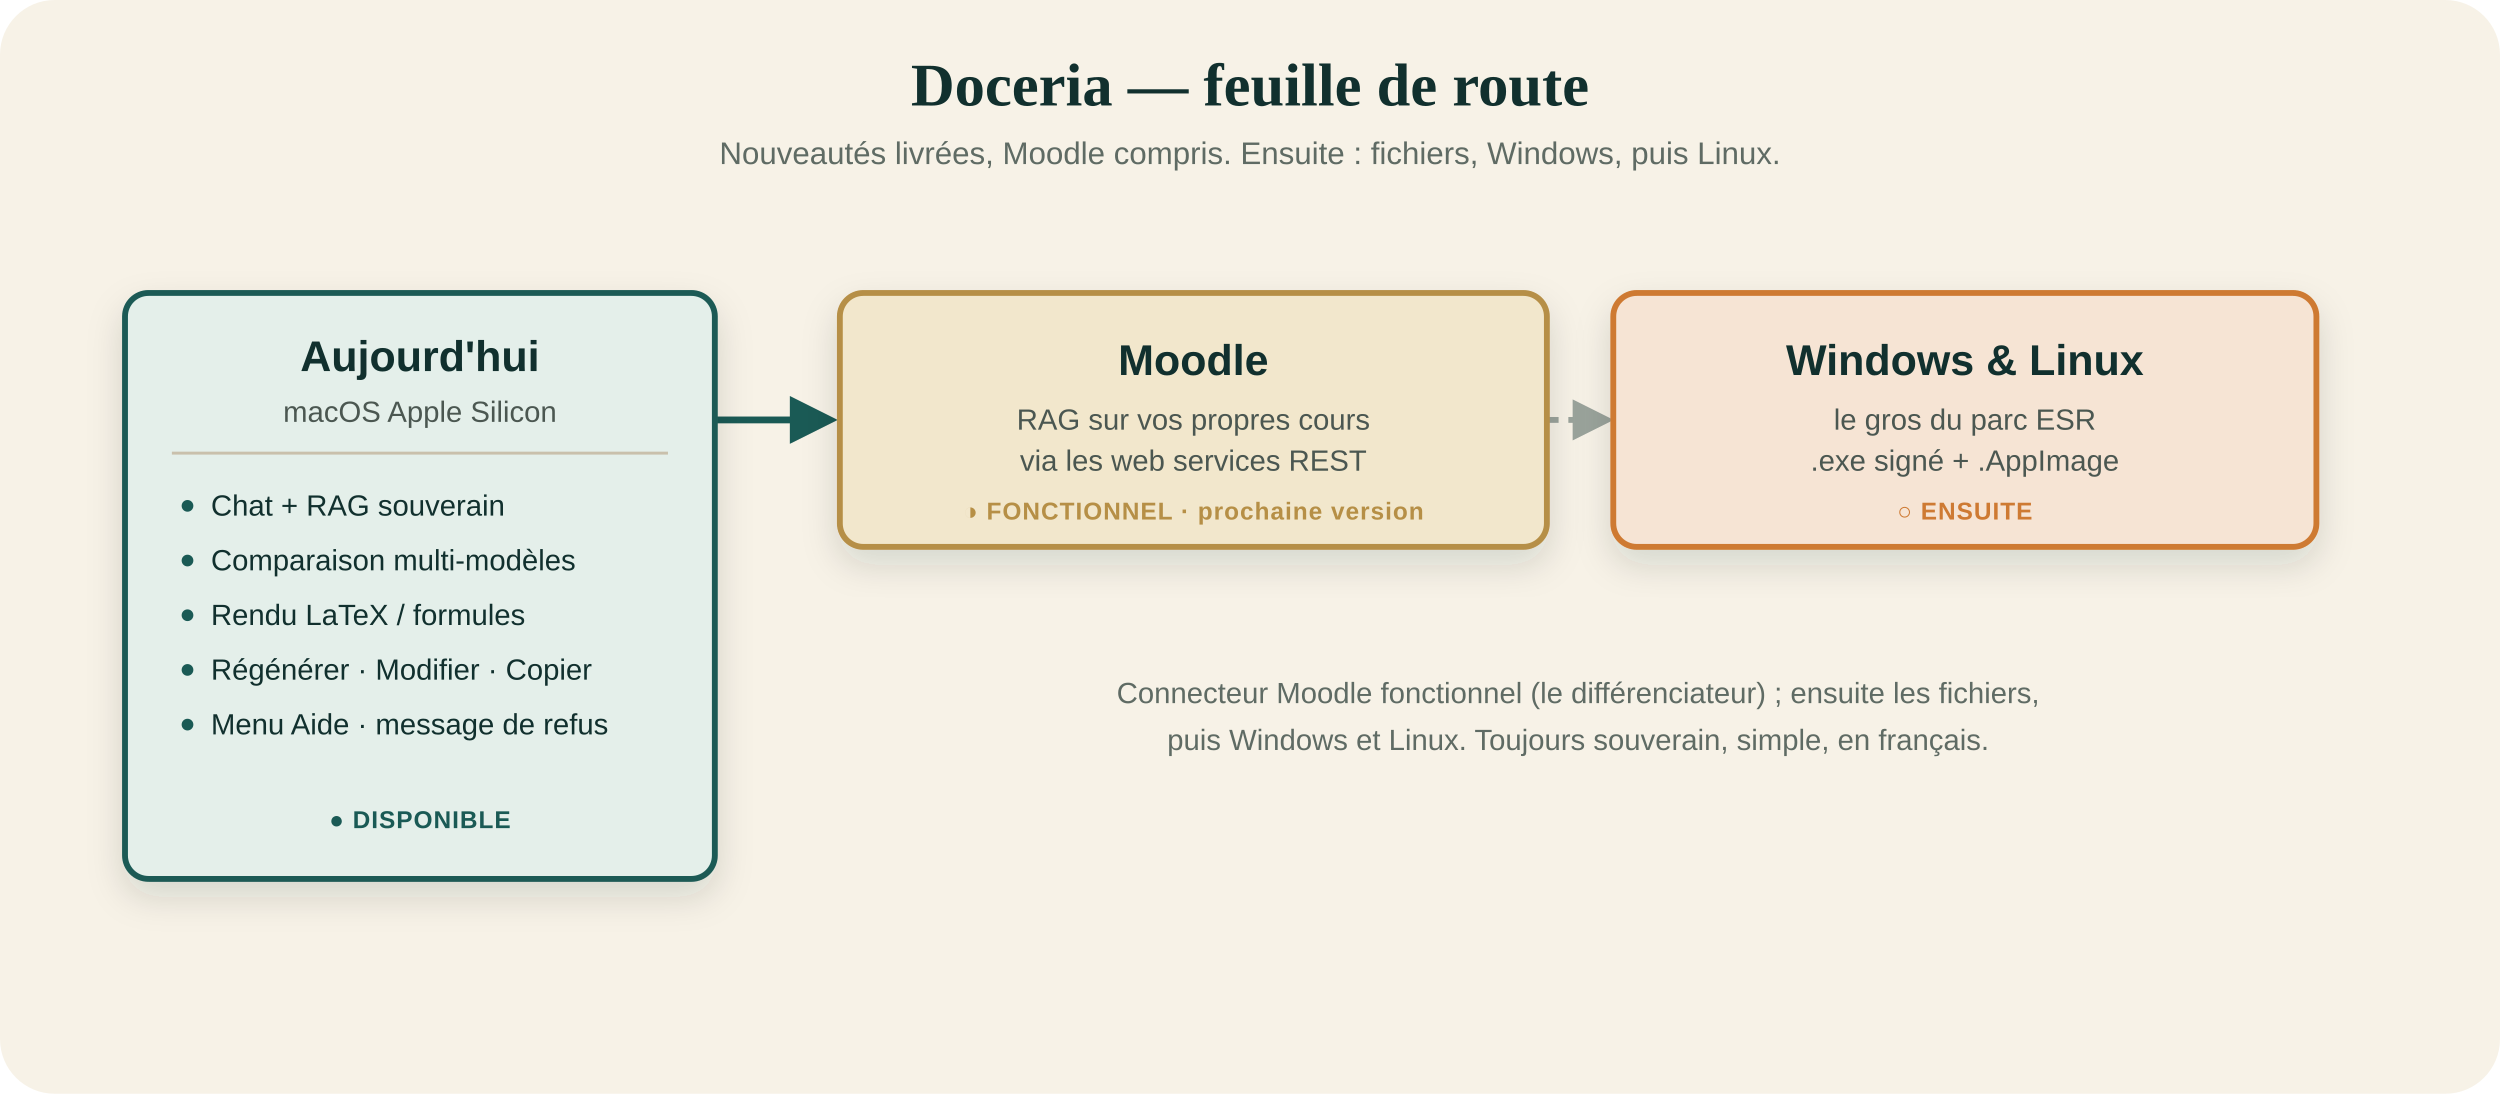
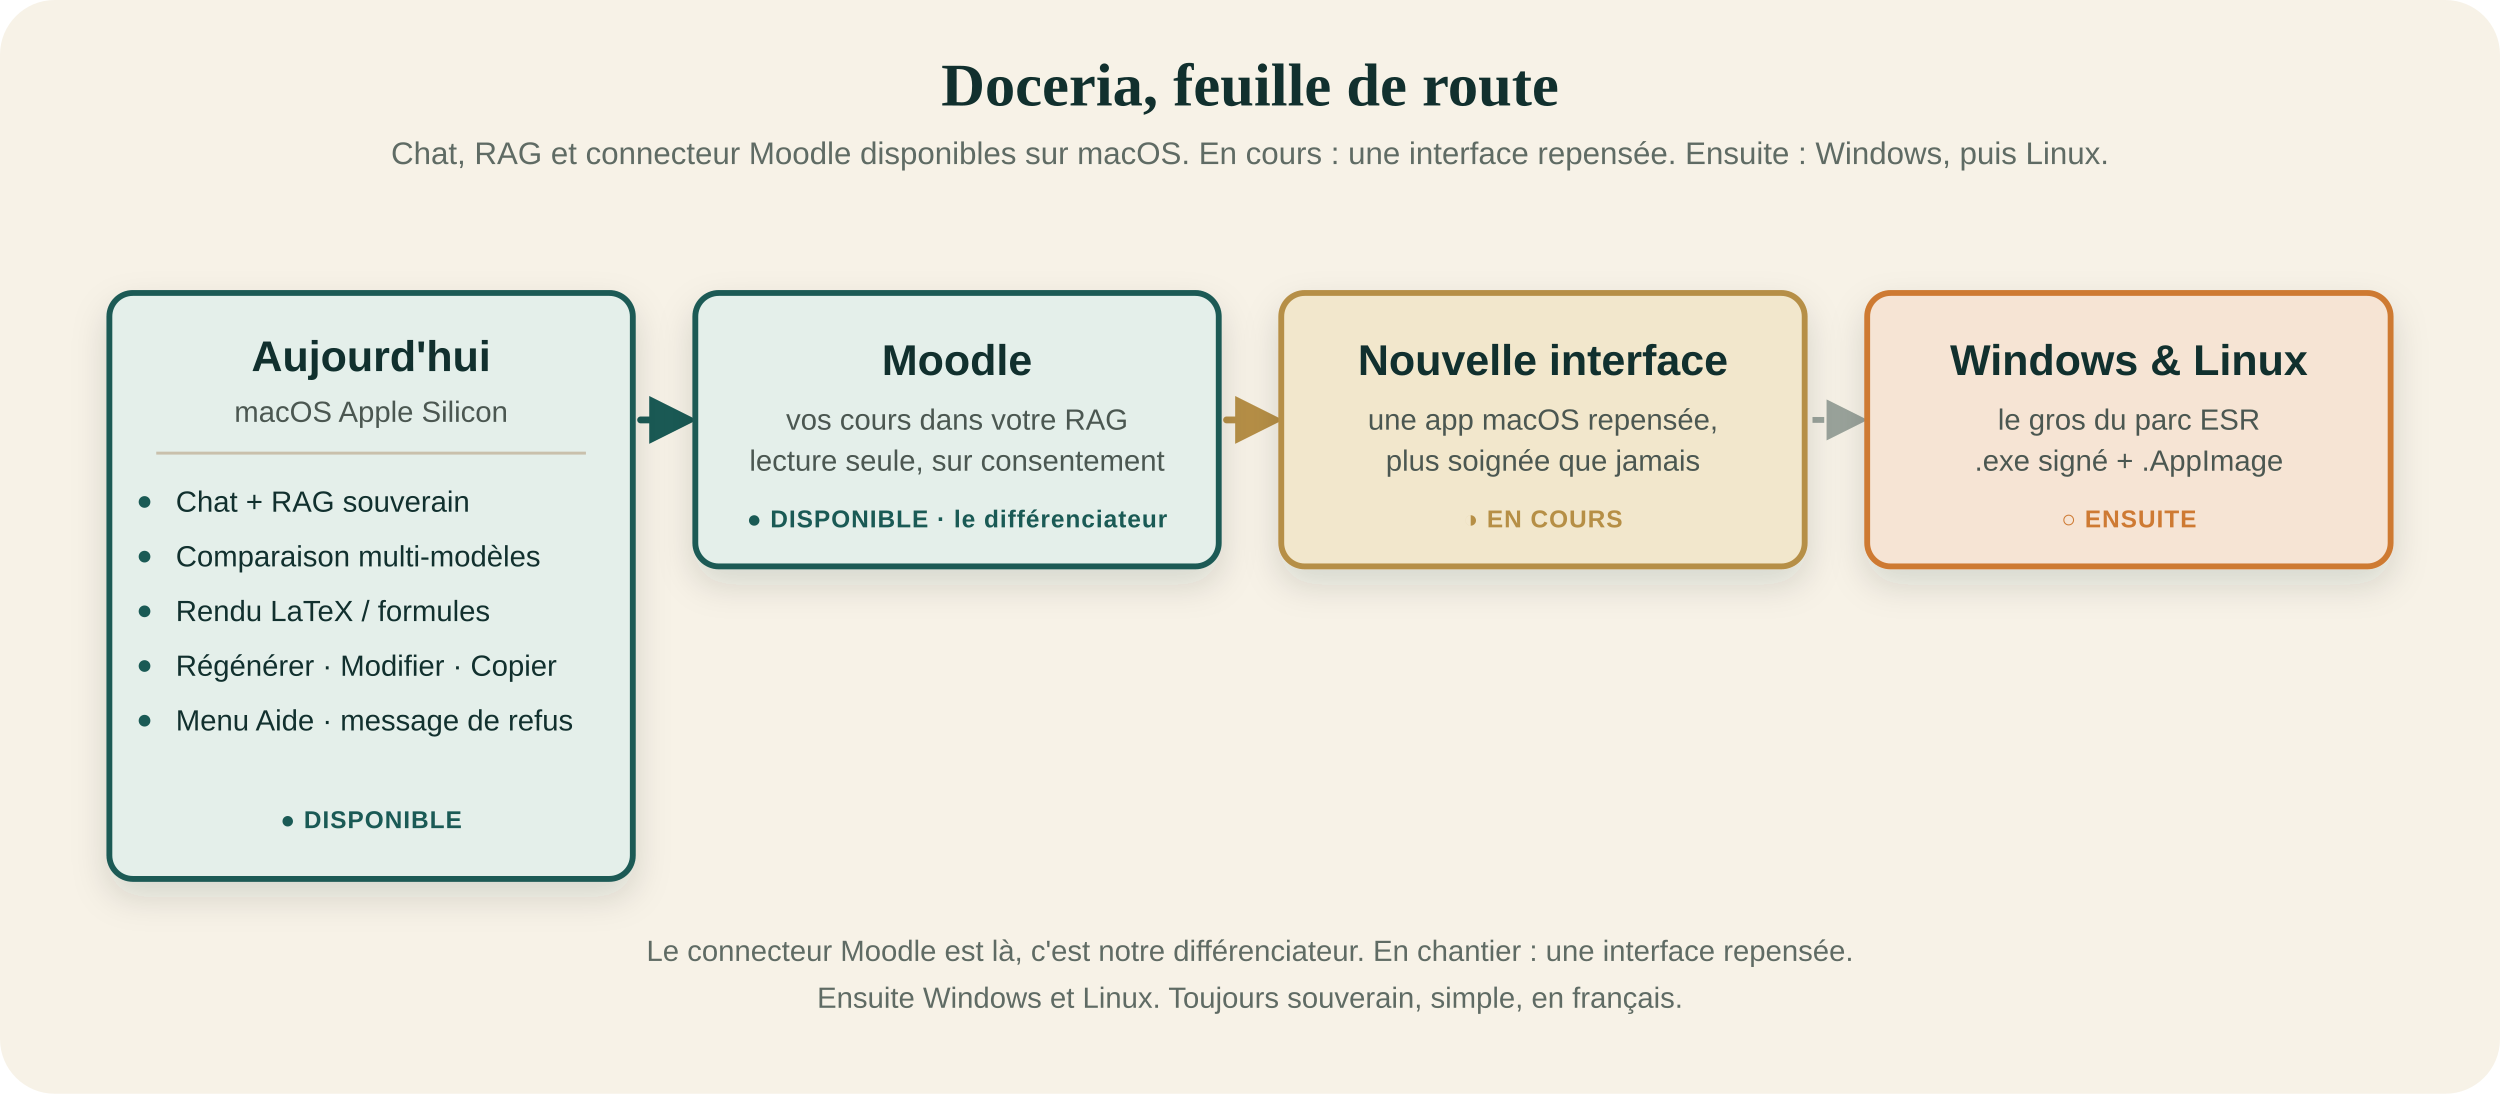
<svg xmlns="http://www.w3.org/2000/svg" width="1280" height="560" viewBox="0 0 1280 560" preserveAspectRatio="xMidYMid meet" role="img" aria-labelledby="drm-title drm-desc">
  <defs>
    <marker id="drm-petrol" viewBox="0 0 10 10" refX="8" refY="5" markerWidth="7" markerHeight="7" orient="auto-start-reverse">
      <path d="M0 0 L10 5 L0 10 z" fill="#1A5A55" />
+     </marker>
+     <marker id="drm-gold" viewBox="0 0 10 10" refX="8" refY="5" markerWidth="7" markerHeight="7" orient="auto-start-reverse">
+       <path d="M0 0 L10 5 L0 10 z" fill="#B68F46" />
    </marker>
    <marker id="drm-muted" viewBox="0 0 10 10" refX="8" refY="5" markerWidth="7" markerHeight="7" orient="auto-start-reverse">
      <path d="M0 0 L10 5 L0 10 z" fill="#9AA39B" />
    </marker>
    <filter id="drm-shadow" x="-20%" y="-20%" width="140%" height="140%">
      <feDropShadow dx="0" dy="8" stdDeviation="9" flood-color="#11302E" flood-opacity=".14" />
    </filter>
    <style>
      .drm-title{font:700 31px Georgia,"Times New Roman",serif;fill:#11302E}
      .drm-sub{font:400 16px Arial,sans-serif;fill:#5F6B64}
      .drm-bt{font:700 22px Arial,sans-serif;fill:#11302E}
      .drm-bx{font:400 15px Arial,sans-serif;fill:#4B5751}
      .drm-it{font:400 15px Arial,sans-serif;fill:#11302E}
      .drm-badge{font:700 12.5px Arial,sans-serif;letter-spacing:.04em}
      .drm-cap{font:400 15px Arial,sans-serif;fill:#5F6B64}
    </style>
  </defs>
  <rect x="0" y="0" width="1280" height="560" rx="28" fill="#F7F2E7" />
-   <text x="640" y="54" text-anchor="middle" class="drm-title">Doceria — feuille de route</text>
-   <text x="640" y="84" text-anchor="middle" class="drm-sub">Nouveautés livrées, Moodle compris. Ensuite : fichiers, Windows, puis Linux.</text>
-   <line x1="366" y1="215" x2="424" y2="215" stroke="#1A5A55" stroke-width="3.5" stroke-linecap="round" marker-end="url(#drm-petrol)" />
-   <line x1="792" y1="215" x2="822" y2="215" stroke="#9AA39B" stroke-width="3" stroke-dasharray="6 5" marker-end="url(#drm-muted)" />
-   <rect x="64" y="150" width="302" height="300" rx="12" fill="#E4EFEA" stroke="#1A5A55" stroke-width="3" filter="url(#drm-shadow)" />
-   <text x="215" y="190" text-anchor="middle" class="drm-bt">Aujourd'hui</text>
-   <text x="215" y="216" text-anchor="middle" class="drm-bx">macOS Apple Silicon</text>
-   <line x1="88" y1="232" x2="342" y2="232" stroke="#C9C0AC" stroke-width="1.5" />
+   <text x="640" y="54" text-anchor="middle" class="drm-title">Doceria, feuille de route</text>
+   <text x="640" y="84" text-anchor="middle" class="drm-sub">Chat, RAG et connecteur Moodle disponibles sur macOS. En cours : une interface repensée. Ensuite : Windows, puis Linux.</text>
+   <line x1="328" y1="215" x2="352" y2="215" stroke="#1A5A55" stroke-width="3.5" stroke-linecap="round" marker-end="url(#drm-petrol)" />
+   <line x1="628" y1="215" x2="652" y2="215" stroke="#B68F46" stroke-width="3.5" stroke-linecap="round" marker-end="url(#drm-gold)" />
+   <line x1="928" y1="215" x2="952" y2="215" stroke="#9AA39B" stroke-width="3" stroke-dasharray="6 5" marker-end="url(#drm-muted)" />
+   <rect x="56" y="150" width="268" height="300" rx="12" fill="#E4EFEA" stroke="#1A5A55" stroke-width="3" filter="url(#drm-shadow)" />
+   <text x="190" y="190" text-anchor="middle" class="drm-bt">Aujourd'hui</text>
+   <text x="190" y="216" text-anchor="middle" class="drm-bx">macOS Apple Silicon</text>
+   <line x1="80" y1="232" x2="300" y2="232" stroke="#C9C0AC" stroke-width="1.5" />
  <g>
-     <circle cx="96" cy="259" r="3" fill="#1A5A55" />
-     <text x="108" y="264" class="drm-it">Chat + RAG souverain</text>
-     <circle cx="96" cy="287" r="3" fill="#1A5A55" />
-     <text x="108" y="292" class="drm-it">Comparaison multi-modèles</text>
-     <circle cx="96" cy="315" r="3" fill="#1A5A55" />
-     <text x="108" y="320" class="drm-it">Rendu LaTeX / formules</text>
-     <circle cx="96" cy="343" r="3" fill="#1A5A55" />
-     <text x="108" y="348" class="drm-it">Régénérer · Modifier · Copier</text>
-     <circle cx="96" cy="371" r="3" fill="#1A5A55" />
-     <text x="108" y="376" class="drm-it">Menu Aide · message de refus</text>
+     <circle cx="74" cy="257" r="3" fill="#1A5A55" />
+     <text x="90" y="262" class="drm-it">Chat + RAG souverain</text>
+     <circle cx="74" cy="285" r="3" fill="#1A5A55" />
+     <text x="90" y="290" class="drm-it">Comparaison multi-modèles</text>
+     <circle cx="74" cy="313" r="3" fill="#1A5A55" />
+     <text x="90" y="318" class="drm-it">Rendu LaTeX / formules</text>
+     <circle cx="74" cy="341" r="3" fill="#1A5A55" />
+     <text x="90" y="346" class="drm-it">Régénérer · Modifier · Copier</text>
+     <circle cx="74" cy="369" r="3" fill="#1A5A55" />
+     <text x="90" y="374" class="drm-it">Menu Aide · message de refus</text>
  </g>
-   <text x="215" y="424" text-anchor="middle" class="drm-badge" fill="#1A5A55">● DISPONIBLE</text>
-   <rect x="430" y="150" width="362" height="130" rx="12" fill="#F2E7CC" stroke="#B68F46" stroke-width="3" filter="url(#drm-shadow)" />
-   <text x="611" y="192" text-anchor="middle" class="drm-bt">Moodle</text>
-   <text x="611" y="220" text-anchor="middle" class="drm-bx">RAG sur vos propres cours</text>
-   <text x="611" y="241" text-anchor="middle" class="drm-bx">via les web services REST</text>
-   <text x="611" y="266" text-anchor="middle" class="drm-badge" fill="#B68F46">◑ FONCTIONNEL · prochaine version</text>
-   <rect x="826" y="150" width="360" height="130" rx="12" fill="#F6E4D4" stroke="#CE7A33" stroke-width="3" filter="url(#drm-shadow)" />
-   <text x="1006" y="192" text-anchor="middle" class="drm-bt">Windows &amp; Linux</text>
-   <text x="1006" y="220" text-anchor="middle" class="drm-bx">le gros du parc ESR</text>
-   <text x="1006" y="241" text-anchor="middle" class="drm-bx">.exe signé + .AppImage</text>
-   <text x="1006" y="266" text-anchor="middle" class="drm-badge" fill="#CE7A33">○ ENSUITE</text>
-   <text x="808" y="360" text-anchor="middle" class="drm-cap">Connecteur Moodle fonctionnel (le différenciateur) ; ensuite les fichiers,</text>
-   <text x="808" y="384" text-anchor="middle" class="drm-cap">puis Windows et Linux. Toujours souverain, simple, en français.</text>
+   <text x="190" y="424" text-anchor="middle" class="drm-badge" fill="#1A5A55">● DISPONIBLE</text>
+   <rect x="356" y="150" width="268" height="140" rx="12" fill="#E4EFEA" stroke="#1A5A55" stroke-width="3" filter="url(#drm-shadow)" />
+   <text x="490" y="192" text-anchor="middle" class="drm-bt">Moodle</text>
+   <text x="490" y="220" text-anchor="middle" class="drm-bx">vos cours dans votre RAG</text>
+   <text x="490" y="241" text-anchor="middle" class="drm-bx">lecture seule, sur consentement</text>
+   <text x="490" y="270" text-anchor="middle" class="drm-badge" fill="#1A5A55">● DISPONIBLE · le différenciateur</text>
+   <rect x="656" y="150" width="268" height="140" rx="12" fill="#F2E7CC" stroke="#B68F46" stroke-width="3" filter="url(#drm-shadow)" />
+   <text x="790" y="192" text-anchor="middle" class="drm-bt">Nouvelle interface</text>
+   <text x="790" y="220" text-anchor="middle" class="drm-bx">une app macOS repensée,</text>
+   <text x="790" y="241" text-anchor="middle" class="drm-bx">plus soignée que jamais</text>
+   <text x="790" y="270" text-anchor="middle" class="drm-badge" fill="#B68F46">◑ EN COURS</text>
+   <rect x="956" y="150" width="268" height="140" rx="12" fill="#F6E4D4" stroke="#CE7A33" stroke-width="3" filter="url(#drm-shadow)" />
+   <text x="1090" y="192" text-anchor="middle" class="drm-bt">Windows &amp; Linux</text>
+   <text x="1090" y="220" text-anchor="middle" class="drm-bx">le gros du parc ESR</text>
+   <text x="1090" y="241" text-anchor="middle" class="drm-bx">.exe signé + .AppImage</text>
+   <text x="1090" y="270" text-anchor="middle" class="drm-badge" fill="#CE7A33">○ ENSUITE</text>
+   <text x="640" y="492" text-anchor="middle" class="drm-cap">Le connecteur Moodle est là, c'est notre différenciateur. En chantier : une interface repensée.</text>
+   <text x="640" y="516" text-anchor="middle" class="drm-cap">Ensuite Windows et Linux. Toujours souverain, simple, en français.</text>
</svg>
